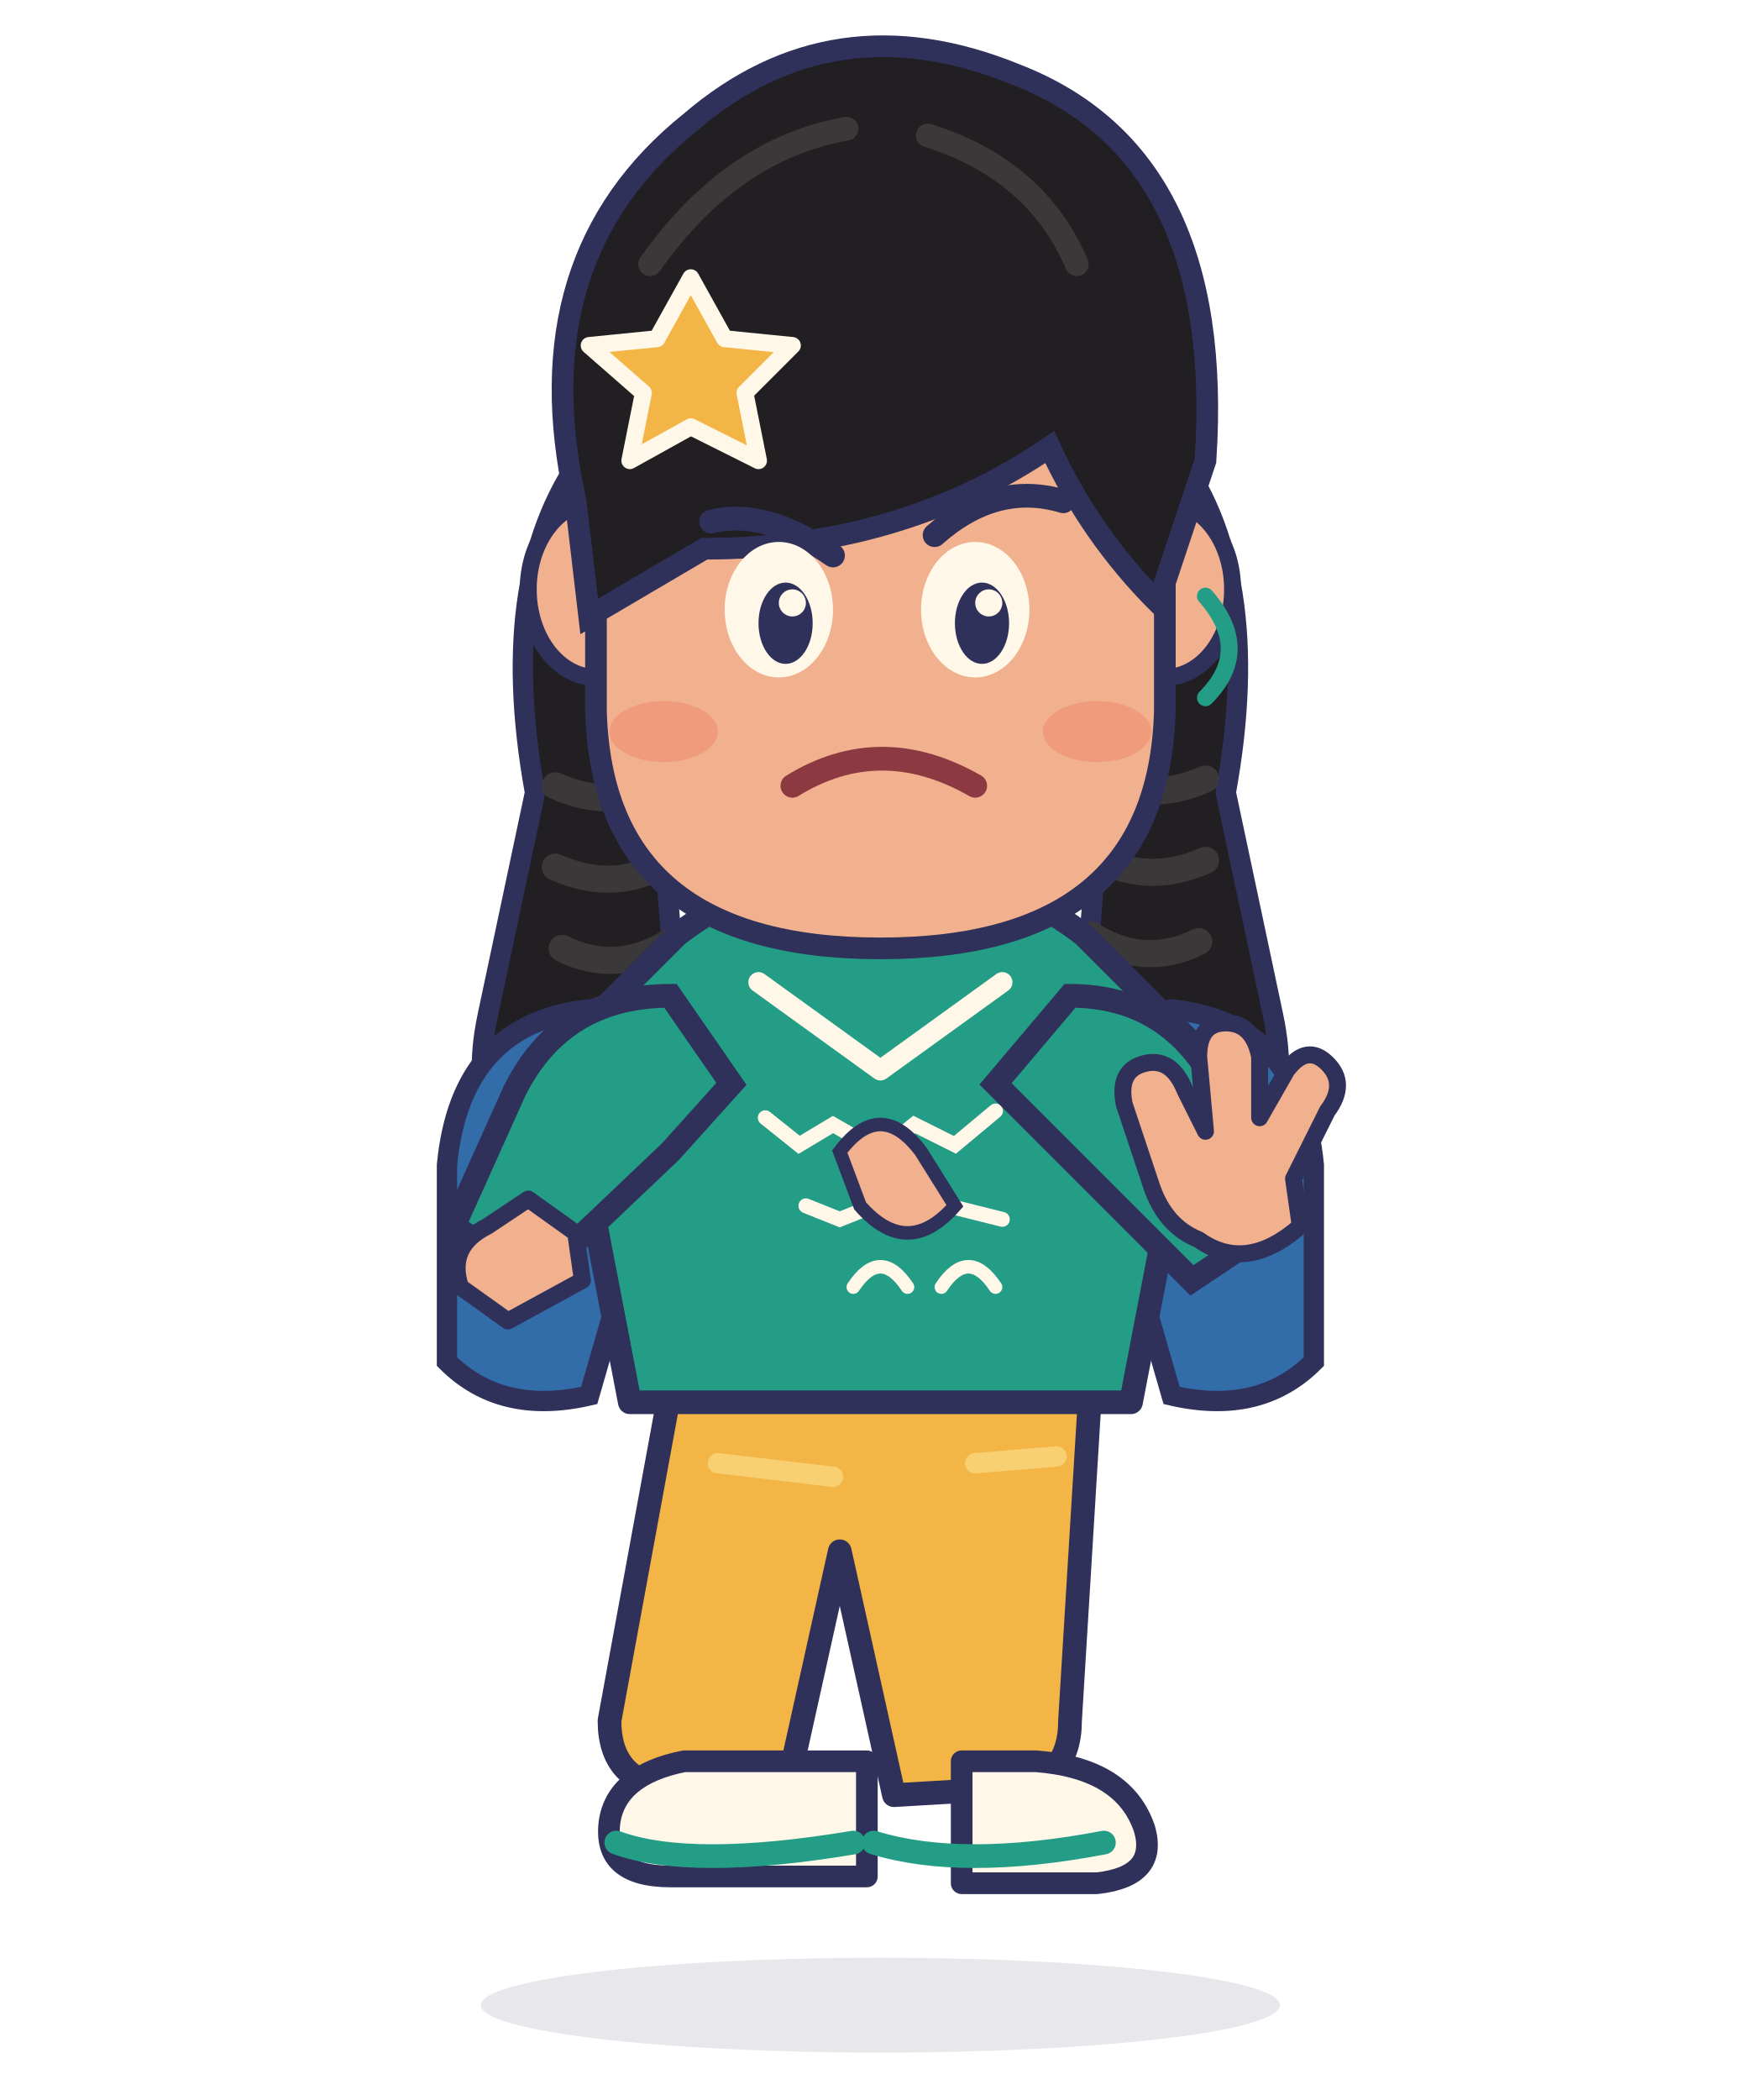
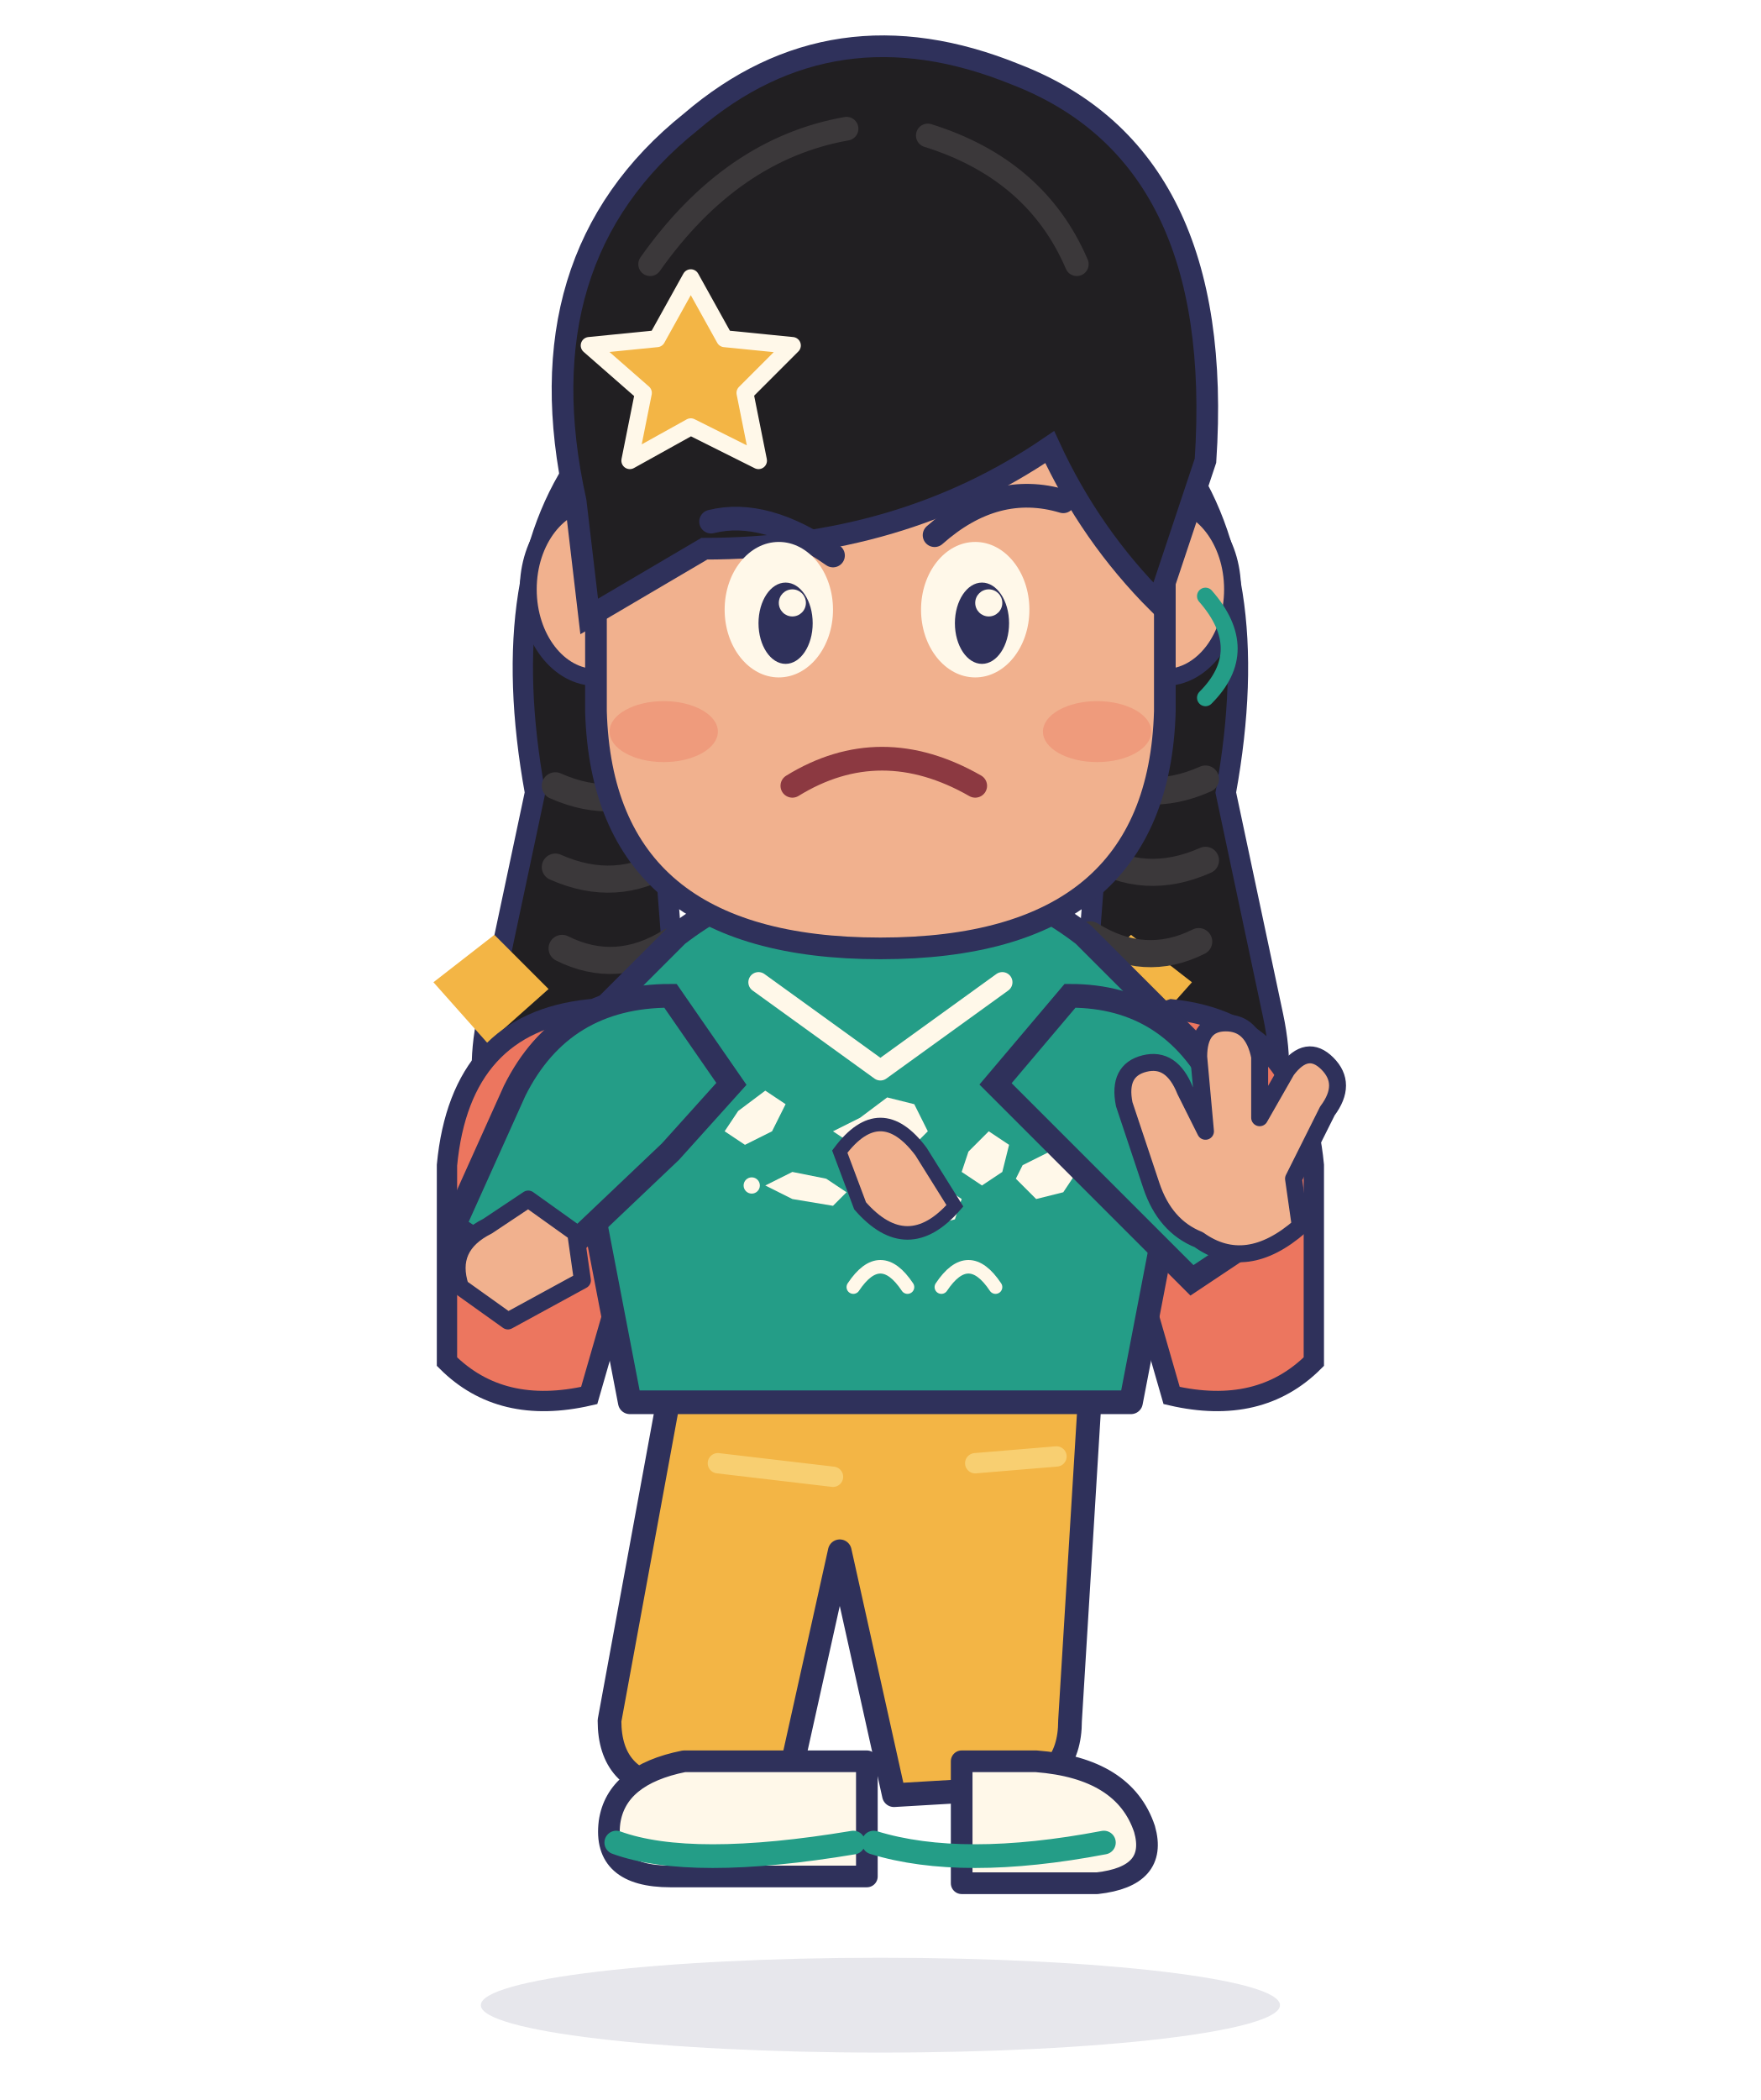
<svg xmlns="http://www.w3.org/2000/svg" viewBox="0 0 260 310" role="img" aria-label="Nara — gentleConcern / concern">
  <ellipse cx="130" cy="296" rx="59" ry="7" fill="#2f315b" opacity=".12" />
  <path d="M87 66q-14 18-8 51l-7 33q-4 19 11 24 17-5 17-24l-3-39Zm86 0q14 18 8 51l7 33q4 19-11 24-17-5-17-24l3-39Z" fill="#211f22" stroke="#2f315b" stroke-width="3" />
+   <path d="m64 145 9-7 8 8-9 8Z" fill="#f3b545" />
+   <path d="m176 145-9-7-8 8 9 8Z" fill="#f3b545" />
  <path d="M82 116q9 4 17-1m-17 13q9 4 17-1m-16 13q8 4 16-1m79-24q-9 4-17-1m17 13q-9 4-17-1m16 13q-8 4-16-1" fill="none" stroke="#3b383a" stroke-width="4" stroke-linecap="round" />
-   <path d="M87 149q-19 2-21 23v29q8 8 21 5l15-52Zm86 0q19 2 21 23v29q-8 8-21 5l-15-52Z" fill="#326da9" stroke="#2f315b" stroke-width="3" />
+   <path d="M87 149q-19 2-21 23v29q8 8 21 5l15-52Zm86 0q19 2 21 23v29q-8 8-21 5l-15-52Z" fill="#ec765f" stroke="#2f315b" stroke-width="3" />
  <path d="M99 146q-8 17-5 43m67-43q8 17 5 43" fill="none" stroke="#ec765f" stroke-width="10" stroke-linecap="round" />
  <path d="M99 205h62l-3 49q0 9-9 10l-17 1-8-36-8 36-17-1q-9-1-9-10Z" fill="#f3b545" stroke="#2f315b" stroke-width="3.5" stroke-linejoin="round" />
  <path d="m106 216 17 2m21-2 12-1" fill="none" stroke="#f8cf71" stroke-width="3" stroke-linecap="round" />
  <path d="M111 260h17v17H99q-10 0-9-8 1-7 11-9Zm31 0h11q13 1 16 10 2 7-7 8h-20Z" fill="#fff8e9" stroke="#2f315b" stroke-width="3.2" stroke-linejoin="round" />
  <path d="M91 272q11 4 35 0m3 0q13 4 34 0" fill="none" stroke="#249d87" stroke-width="3.5" stroke-linecap="round" />
  <path d="M108 116h44v27q-3 13-22 13t-22-13Z" fill="#f1b18e" stroke="#2f315b" stroke-width="2.5" />
  <path d="M100 138q13-10 30-10t30 10l17 17-10 52H93l-10-52Z" fill="#249d87" stroke="#2f315b" stroke-width="3.5" stroke-linejoin="round" />
  <path d="m112 145 18 13 18-13" fill="none" stroke="#fff8e9" stroke-width="3" stroke-linecap="round" stroke-linejoin="round" />
-   <path d="m113 165 5 4 5-3 7 4 5-4 6 3 6-5m-28 14 5 2 5-2 6 3 5-3 8 2" fill="none" stroke="#fff8e9" stroke-width="2.2" stroke-linecap="round" />
+   <path d="m109 164 4-3 3 2-2 4-4 2-3-2Zm8 9 5 1 3 2-2 2-6-1-4-2Zm10-8 4-3 4 1 2 4-3 3-4-2-4 1-3-2Zm9 12 3-2 3 2-1 3-4 1-2-2Zm7-7 3-3 3 2-1 4-3 2-3-2Zm8 2 4-2 4 3-2 3-4 1-3-3Z" fill="#fff8e9" />
+   <circle cx="111" cy="175" r="1.2" fill="#fff8e9" />
+   <circle cx="153" cy="165" r="1.3" fill="#fff8e9" />
  <path d="M126 190q4-6 8 0m5 0q4-6 8 0" stroke="#fff8e9" stroke-width="2" fill="none" stroke-linecap="round" />
  <path d="M99 147q-16 0-23 14l-9 20 12 8 20-19 9-10Zm59 0q15 0 22 14l8 20-12 8-19-19-10-10Z" fill="#249d87" stroke="#2f315b" stroke-width="3.5" />
  <path d="M72 181q-6 3-4 9l7 5 11-6-1-7-7-5Zm105 2q-5-2-7-8l-4-12q-1-5 3-6 4-1 6 4l3 6-1-11q0-5 4-5 4 0 5 5v9l4-7q3-4 6-1 3 3 0 7l-5 10 1 7q-8 7-15 2Z" fill="#f1b18e" stroke="#2f315b" stroke-width="2.5" stroke-linejoin="round" />
  <path d="M124 170q6-8 12 0l5 8q-7 8-14 0Z" fill="#f1b18e" stroke="#2f315b" stroke-width="2" />
  <ellipse cx="88" cy="87" rx="10" ry="13" fill="#f1b18e" stroke="#2f315b" stroke-width="2.5" />
  <ellipse cx="172" cy="87" rx="10" ry="13" fill="#f1b18e" stroke="#2f315b" stroke-width="2.5" />
  <path d="M88 70q0-39 42-41 42 2 42 41v35q-1 35-42 35t-42-35Z" fill="#f1b18e" stroke="#2f315b" stroke-width="3.2" stroke-linejoin="round" />
  <path d="M85 74q-8-36 17-56 21-18 48-7 31 12 28 57l-7 21q-10-10-16-23-22 15-51 15L87 91Z" fill="#211f22" stroke="#2f315b" stroke-width="3.2" />
  <path d="M96 39q12-17 29-20m12 1q16 5 22 19" fill="none" stroke="#3b383a" stroke-width="3.5" stroke-linecap="round" />
  <path d="m102 41 5 9 10 1-7 7 2 10-10-5-9 5 2-10-8-7 10-1Z" fill="#f3b545" stroke="#fff8e9" stroke-width="2.5" stroke-linejoin="round" />
  <path d="M105 77q8-2 18 5m15-3q9-8 19-5" fill="none" stroke="#2f315b" stroke-width="3.5" stroke-linecap="round" />
  <ellipse cx="115" cy="90" rx="8" ry="10" fill="#fff8e9" />
  <ellipse cx="144" cy="90" rx="8" ry="10" fill="#fff8e9" />
  <ellipse cx="116" cy="92" rx="4" ry="6" fill="#2f315b" />
  <ellipse cx="145" cy="92" rx="4" ry="6" fill="#2f315b" />
  <circle cx="117" cy="89" r="2" fill="#fff8e9" />
  <circle cx="146" cy="89" r="2" fill="#fff8e9" />
  <ellipse cx="98" cy="108" rx="8" ry="4.5" fill="#ec765f" opacity=".38" />
  <ellipse cx="162" cy="108" rx="8" ry="4.5" fill="#ec765f" opacity=".38" />
  <path d="M117 116q13-8 27 0" fill="none" stroke="#8c3941" stroke-width="3.5" stroke-linecap="round" />
  <path d="M178 88q7 8 0 15" fill="none" stroke="#249d87" stroke-width="2.5" stroke-linecap="round" />
</svg>
